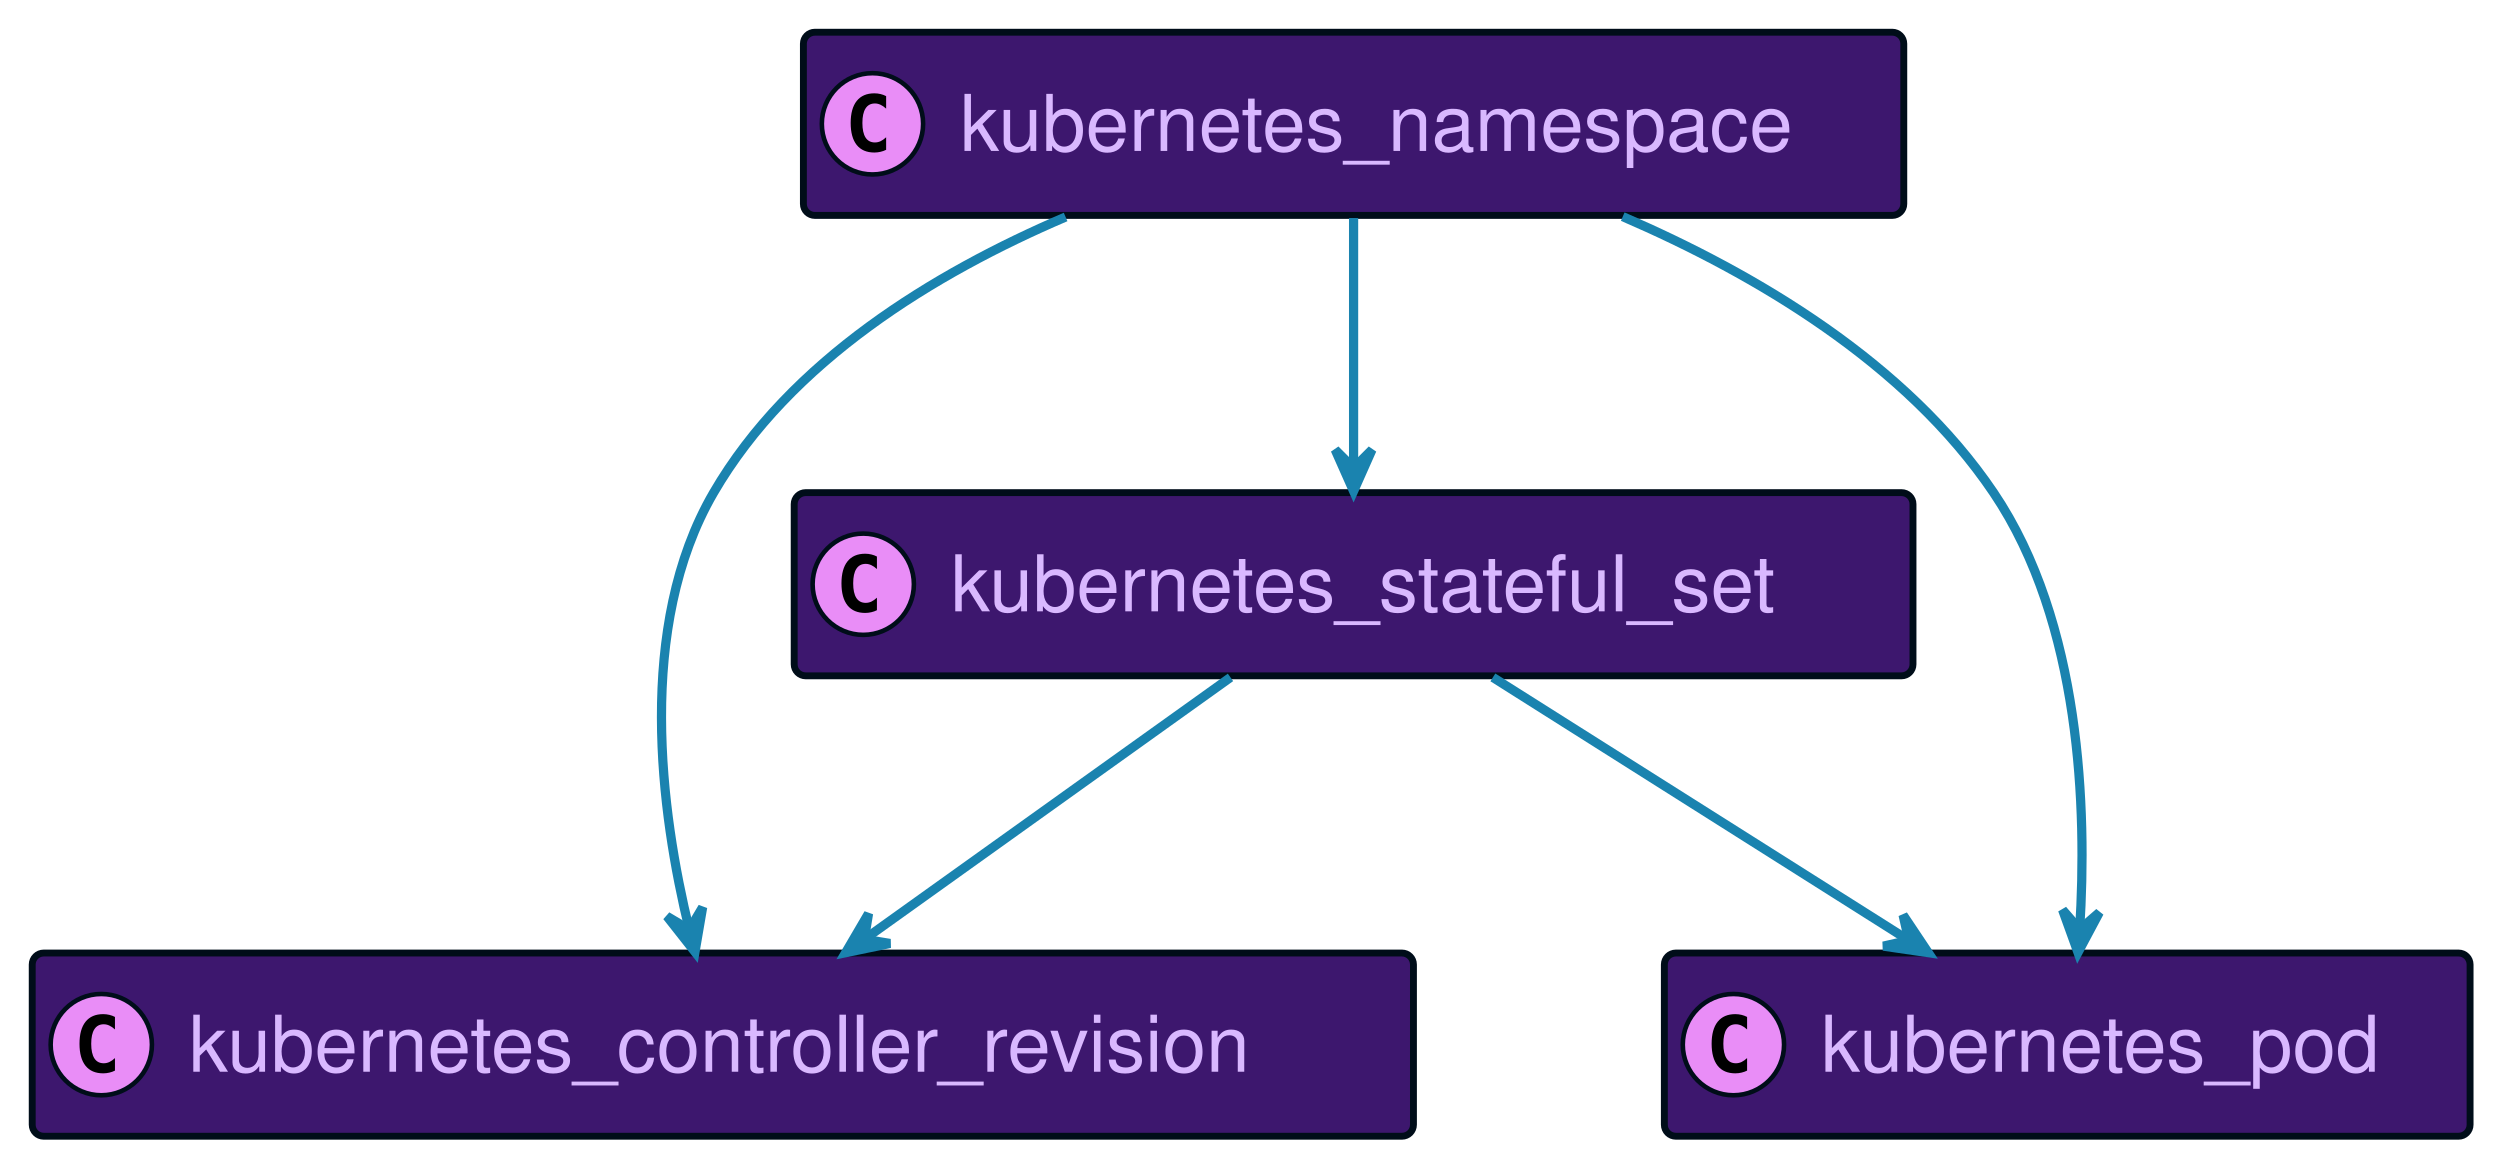
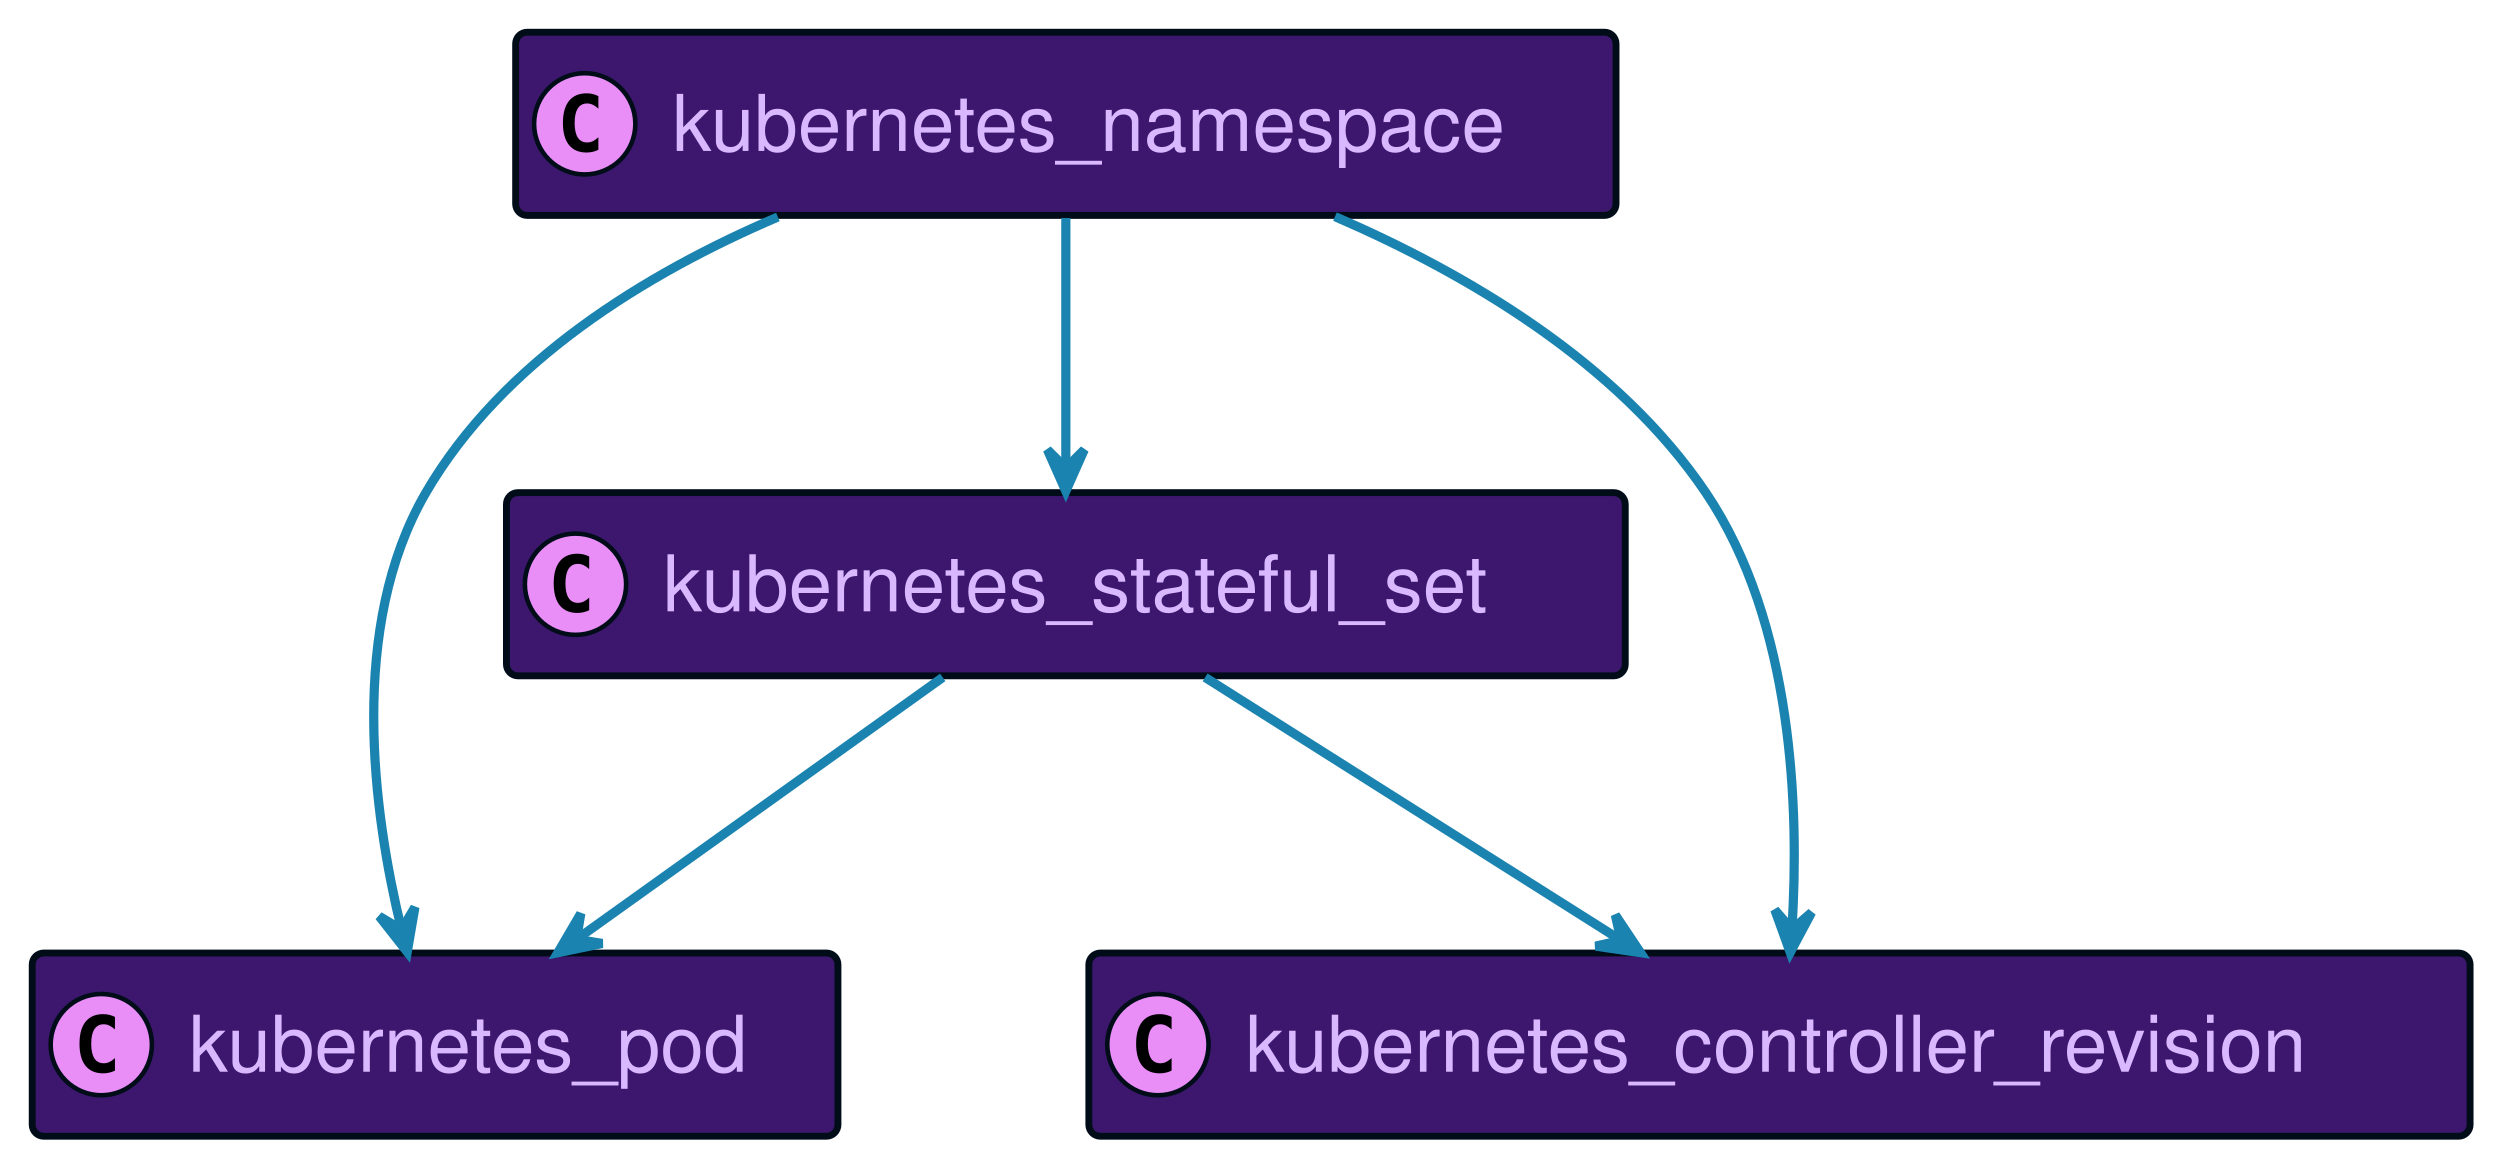
<svg xmlns="http://www.w3.org/2000/svg" xmlns:xlink="http://www.w3.org/1999/xlink" width="543" height="252" preserveAspectRatio="none" style="width:543px;height:252px;background:#00000000">
-   <a xlink:actuate="onRequest" xlink:href="#a" xlink:show="new" xlink:title="#kubernetes_controller_revision" xlink:type="simple" target="_top">
-     <rect id="a" width="300" height="39.789" x="7" y="207" fill="#3D176E" rx="2.5" ry="2.5" style="stroke:#000d19;stroke-width:1.5" />
+   <a xlink:actuate="onRequest" xlink:href="#a" xlink:show="new" xlink:title="#kubernetes_stateful_set" xlink:type="simple" target="_top">
+     <rect id="a" width="243" height="39.789" x="110" y="107" fill="#3D176E" rx="2.5" ry="2.5" style="stroke:#000d19;stroke-width:1.5" />
+     <circle cx="125" cy="126.894" r="11" fill="#E98DF7" style="stroke:#000d19;stroke-width:1" />
+     <path d="M127.969 132.535q-.578.297-1.219.438-.64.156-1.344.156-2.5 0-3.828-1.64-1.312-1.657-1.312-4.782t1.312-4.781q1.328-1.657 3.828-1.657.703 0 1.344.157.656.156 1.219.453v2.719q-.625-.579-1.219-.844-.594-.281-1.219-.281-1.344 0-2.031 1.078-.688 1.062-.688 3.156 0 2.094.688 3.172.688 1.062 2.031 1.062.625 0 1.219-.265.594-.281 1.219-.86v2.72Z" />
+     <text x="144" y="132.78" fill="#D9B8FF" font-family="Helvetica" font-size="17" textLength="201">kubernetes_stateful_set</text>
+   </a>
+   <a xlink:actuate="onRequest" xlink:href="#b" xlink:show="new" xlink:title="#kubernetes_pod" xlink:type="simple" target="_top">
+     <rect id="b" width="175" height="39.789" x="7" y="207" fill="#3D176E" rx="2.5" ry="2.5" style="stroke:#000d19;stroke-width:1.5" />
    <circle cx="22" cy="226.894" r="11" fill="#E98DF7" style="stroke:#000d19;stroke-width:1" />
    <path d="M24.969 232.535q-.578.297-1.219.438-.64.156-1.344.156-2.5 0-3.828-1.64-1.312-1.657-1.312-4.782t1.312-4.781q1.328-1.656 3.828-1.656.703 0 1.344.156.656.156 1.219.453v2.719q-.625-.579-1.219-.844-.594-.281-1.219-.281-1.343 0-2.031 1.078-.688 1.062-.688 3.156 0 2.094.688 3.172.688 1.062 2.031 1.062.625 0 1.219-.265.594-.281 1.219-.86v2.72Z" />
-     <text x="41" y="232.78" fill="#D9B8FF" font-family="Helvetica" font-size="17" textLength="258">kubernetes_controller_revision</text>
+     <text x="41" y="232.78" fill="#D9B8FF" font-family="Helvetica" font-size="17" textLength="133">kubernetes_pod</text>
  </a>
-   <a xlink:actuate="onRequest" xlink:href="#b" xlink:show="new" xlink:title="#kubernetes_stateful_set" xlink:type="simple" target="_top">
-     <rect id="b" width="243" height="39.789" x="172.5" y="107" fill="#3D176E" rx="2.5" ry="2.5" style="stroke:#000d19;stroke-width:1.5" />
-     <circle cx="187.5" cy="126.894" r="11" fill="#E98DF7" style="stroke:#000d19;stroke-width:1" />
-     <path d="M190.469 132.535q-.578.297-1.219.438-.64.156-1.344.156-2.5 0-3.828-1.64-1.312-1.657-1.312-4.782t1.312-4.781q1.328-1.657 3.828-1.657.703 0 1.344.157.656.156 1.219.453v2.719q-.625-.579-1.219-.844-.594-.281-1.219-.281-1.344 0-2.031 1.078-.688 1.062-.688 3.156 0 2.094.688 3.172.688 1.062 2.031 1.062.625 0 1.219-.265.594-.281 1.219-.86v2.72Z" />
-     <text x="206.5" y="132.78" fill="#D9B8FF" font-family="Helvetica" font-size="17" textLength="201">kubernetes_stateful_set</text>
-   </a>
-   <a xlink:actuate="onRequest" xlink:href="#c" xlink:show="new" xlink:title="#kubernetes_pod" xlink:type="simple" target="_top">
-     <rect id="c" width="175" height="39.789" x="361.5" y="207" fill="#3D176E" rx="2.5" ry="2.5" style="stroke:#000d19;stroke-width:1.5" />
-     <circle cx="376.5" cy="226.894" r="11" fill="#E98DF7" style="stroke:#000d19;stroke-width:1" />
-     <path d="M379.469 232.535q-.578.297-1.219.438-.64.156-1.344.156-2.5 0-3.828-1.64-1.312-1.657-1.312-4.782t1.312-4.781q1.328-1.656 3.828-1.656.703 0 1.344.156.656.156 1.219.453v2.719q-.625-.579-1.219-.844-.594-.281-1.219-.281-1.344 0-2.031 1.078-.688 1.062-.688 3.156 0 2.094.688 3.172.688 1.062 2.031 1.062.625 0 1.219-.265.594-.281 1.219-.86v2.72Z" />
-     <text x="395.5" y="232.78" fill="#D9B8FF" font-family="Helvetica" font-size="17" textLength="133">kubernetes_pod</text>
+   <a xlink:actuate="onRequest" xlink:href="#c" xlink:show="new" xlink:title="#kubernetes_controller_revision" xlink:type="simple" target="_top">
+     <rect id="c" width="300" height="39.789" x="236.5" y="207" fill="#3D176E" rx="2.5" ry="2.5" style="stroke:#000d19;stroke-width:1.5" />
+     <circle cx="251.5" cy="226.894" r="11" fill="#E98DF7" style="stroke:#000d19;stroke-width:1" />
+     <path d="M254.469 232.535q-.578.297-1.219.438-.64.156-1.344.156-2.5 0-3.828-1.64-1.312-1.657-1.312-4.782t1.312-4.781q1.328-1.656 3.828-1.656.703 0 1.344.156.656.156 1.219.453v2.719q-.625-.579-1.219-.844-.594-.281-1.219-.281-1.344 0-2.031 1.078-.688 1.062-.688 3.156 0 2.094.688 3.172.688 1.062 2.031 1.062.625 0 1.219-.265.594-.281 1.219-.86v2.72Z" />
+     <text x="270.5" y="232.78" fill="#D9B8FF" font-family="Helvetica" font-size="17" textLength="258">kubernetes_controller_revision</text>
  </a>
  <a xlink:actuate="onRequest" xlink:href="#d" xlink:show="new" xlink:title="#kubernetes_namespace" xlink:type="simple" target="_top">
-     <rect id="d" width="239" height="39.789" x="174.5" y="7" fill="#3D176E" rx="2.5" ry="2.5" style="stroke:#000d19;stroke-width:1.5" />
-     <circle cx="189.5" cy="26.895" r="11" fill="#E98DF7" style="stroke:#000d19;stroke-width:1" />
-     <path d="M192.469 32.535q-.578.297-1.219.438-.64.156-1.344.156-2.5 0-3.828-1.64-1.312-1.657-1.312-4.782t1.312-4.781q1.328-1.656 3.828-1.656.703 0 1.344.156.656.156 1.219.453v2.719q-.625-.578-1.219-.844-.594-.281-1.219-.281-1.344 0-2.031 1.078-.688 1.062-.688 3.156 0 2.094.688 3.172.688 1.062 2.031 1.062.625 0 1.219-.265.594-.281 1.219-.86v2.72Z" />
-     <text x="208.5" y="32.78" fill="#D9B8FF" font-family="Helvetica" font-size="17" textLength="197">kubernetes_namespace</text>
+     <rect id="d" width="239" height="39.789" x="112" y="7" fill="#3D176E" rx="2.5" ry="2.5" style="stroke:#000d19;stroke-width:1.5" />
+     <circle cx="127" cy="26.895" r="11" fill="#E98DF7" style="stroke:#000d19;stroke-width:1" />
+     <path d="M129.969 32.535q-.578.297-1.219.438-.64.156-1.344.156-2.5 0-3.828-1.64-1.312-1.657-1.312-4.782t1.312-4.781q1.328-1.656 3.828-1.656.703 0 1.344.156.656.156 1.219.453v2.719q-.625-.578-1.219-.844-.594-.281-1.219-.281-1.344 0-2.031 1.078-.688 1.062-.688 3.156 0 2.094.688 3.172.688 1.062 2.031 1.062.625 0 1.219-.265.594-.281 1.219-.86v2.72Z" />
+     <text x="146" y="32.78" fill="#D9B8FF" font-family="Helvetica" font-size="17" textLength="197">kubernetes_namespace</text>
  </a>
-   <path fill="none" d="M324.25 147.13c25.93 16.39 63.26 39.99 90.32 57.1" style="stroke:#1a83af;stroke-width:2" />
-   <path fill="#1A83AF" d="m418.82 206.92-5.472-8.189 1.245 5.519-5.518 1.245 9.745 1.425z" style="stroke:#1a83af;stroke-width:2" />
-   <path fill="none" d="M267.26 147.13c-22.73 16.25-55.37 39.6-79.24 56.68" style="stroke:#1a83af;stroke-width:2" />
-   <path fill="#1A83AF" d="m183.67 206.92 9.643-2.002-5.582-.915.915-5.582-4.976 8.499z" style="stroke:#1a83af;stroke-width:2" />
-   <path fill="none" d="M294 47.36v54.3" style="stroke:#1a83af;stroke-width:2" />
-   <path fill="#1A83AF" d="m294 106.68 4-9-4 4-4-4 4 9z" style="stroke:#1a83af;stroke-width:2" />
-   <path fill="none" d="M352.46 47.05C381.33 59.52 413.97 78.82 433 107c19.06 28.23 20.31 68.89 18.72 94.63" style="stroke:#1a83af;stroke-width:2" />
-   <path fill="#1A83AF" d="m451.34 206.88 4.633-8.691-4.276 3.704-3.704-4.276 3.347 9.263z" style="stroke:#1a83af;stroke-width:2" />
-   <path fill="none" d="M231.45 47.13C202.82 59.37 171.61 78.45 155 107c-16.95 29.13-11.49 69.46-5.29 94.88" style="stroke:#1a83af;stroke-width:2" />
-   <path fill="#1A83AF" d="m150.95 206.76 1.664-9.707-2.894 4.86-4.86-2.893 6.09 7.74z" style="stroke:#1a83af;stroke-width:2" />
+   <path fill="none" d="M204.76 147.13c-22.73 16.25-55.37 39.6-79.24 56.68" style="stroke:#1a83af;stroke-width:2" />
+   <path fill="#1A83AF" d="m121.17 206.92 9.643-2.002-5.582-.915.915-5.582-4.976 8.499z" style="stroke:#1a83af;stroke-width:2" />
+   <path fill="none" d="M261.75 147.13c25.93 16.39 63.26 39.99 90.32 57.1" style="stroke:#1a83af;stroke-width:2" />
+   <path fill="#1A83AF" d="m356.32 206.92-5.472-8.189 1.245 5.519-5.518 1.245 9.745 1.425z" style="stroke:#1a83af;stroke-width:2" />
+   <path fill="none" d="M168.95 47.13C140.32 59.37 109.11 78.45 92.5 107c-16.95 29.13-11.49 69.46-5.29 94.88" style="stroke:#1a83af;stroke-width:2" />
+   <path fill="#1A83AF" d="m88.45 206.76 1.664-9.707-2.894 4.86-4.86-2.893 6.09 7.74z" style="stroke:#1a83af;stroke-width:2" />
+   <path fill="none" d="M289.96 47.05c28.87 12.47 61.51 31.77 80.54 59.95 19.06 28.23 20.31 68.89 18.72 94.63" style="stroke:#1a83af;stroke-width:2" />
+   <path fill="#1A83AF" d="m388.84 206.88 4.633-8.691-4.276 3.704-3.704-4.276 3.347 9.263z" style="stroke:#1a83af;stroke-width:2" />
+   <path fill="none" d="M231.5 47.36v54.3" style="stroke:#1a83af;stroke-width:2" />
+   <path fill="#1A83AF" d="m231.5 106.68 4-9-4 4-4-4 4 9z" style="stroke:#1a83af;stroke-width:2" />
</svg>
